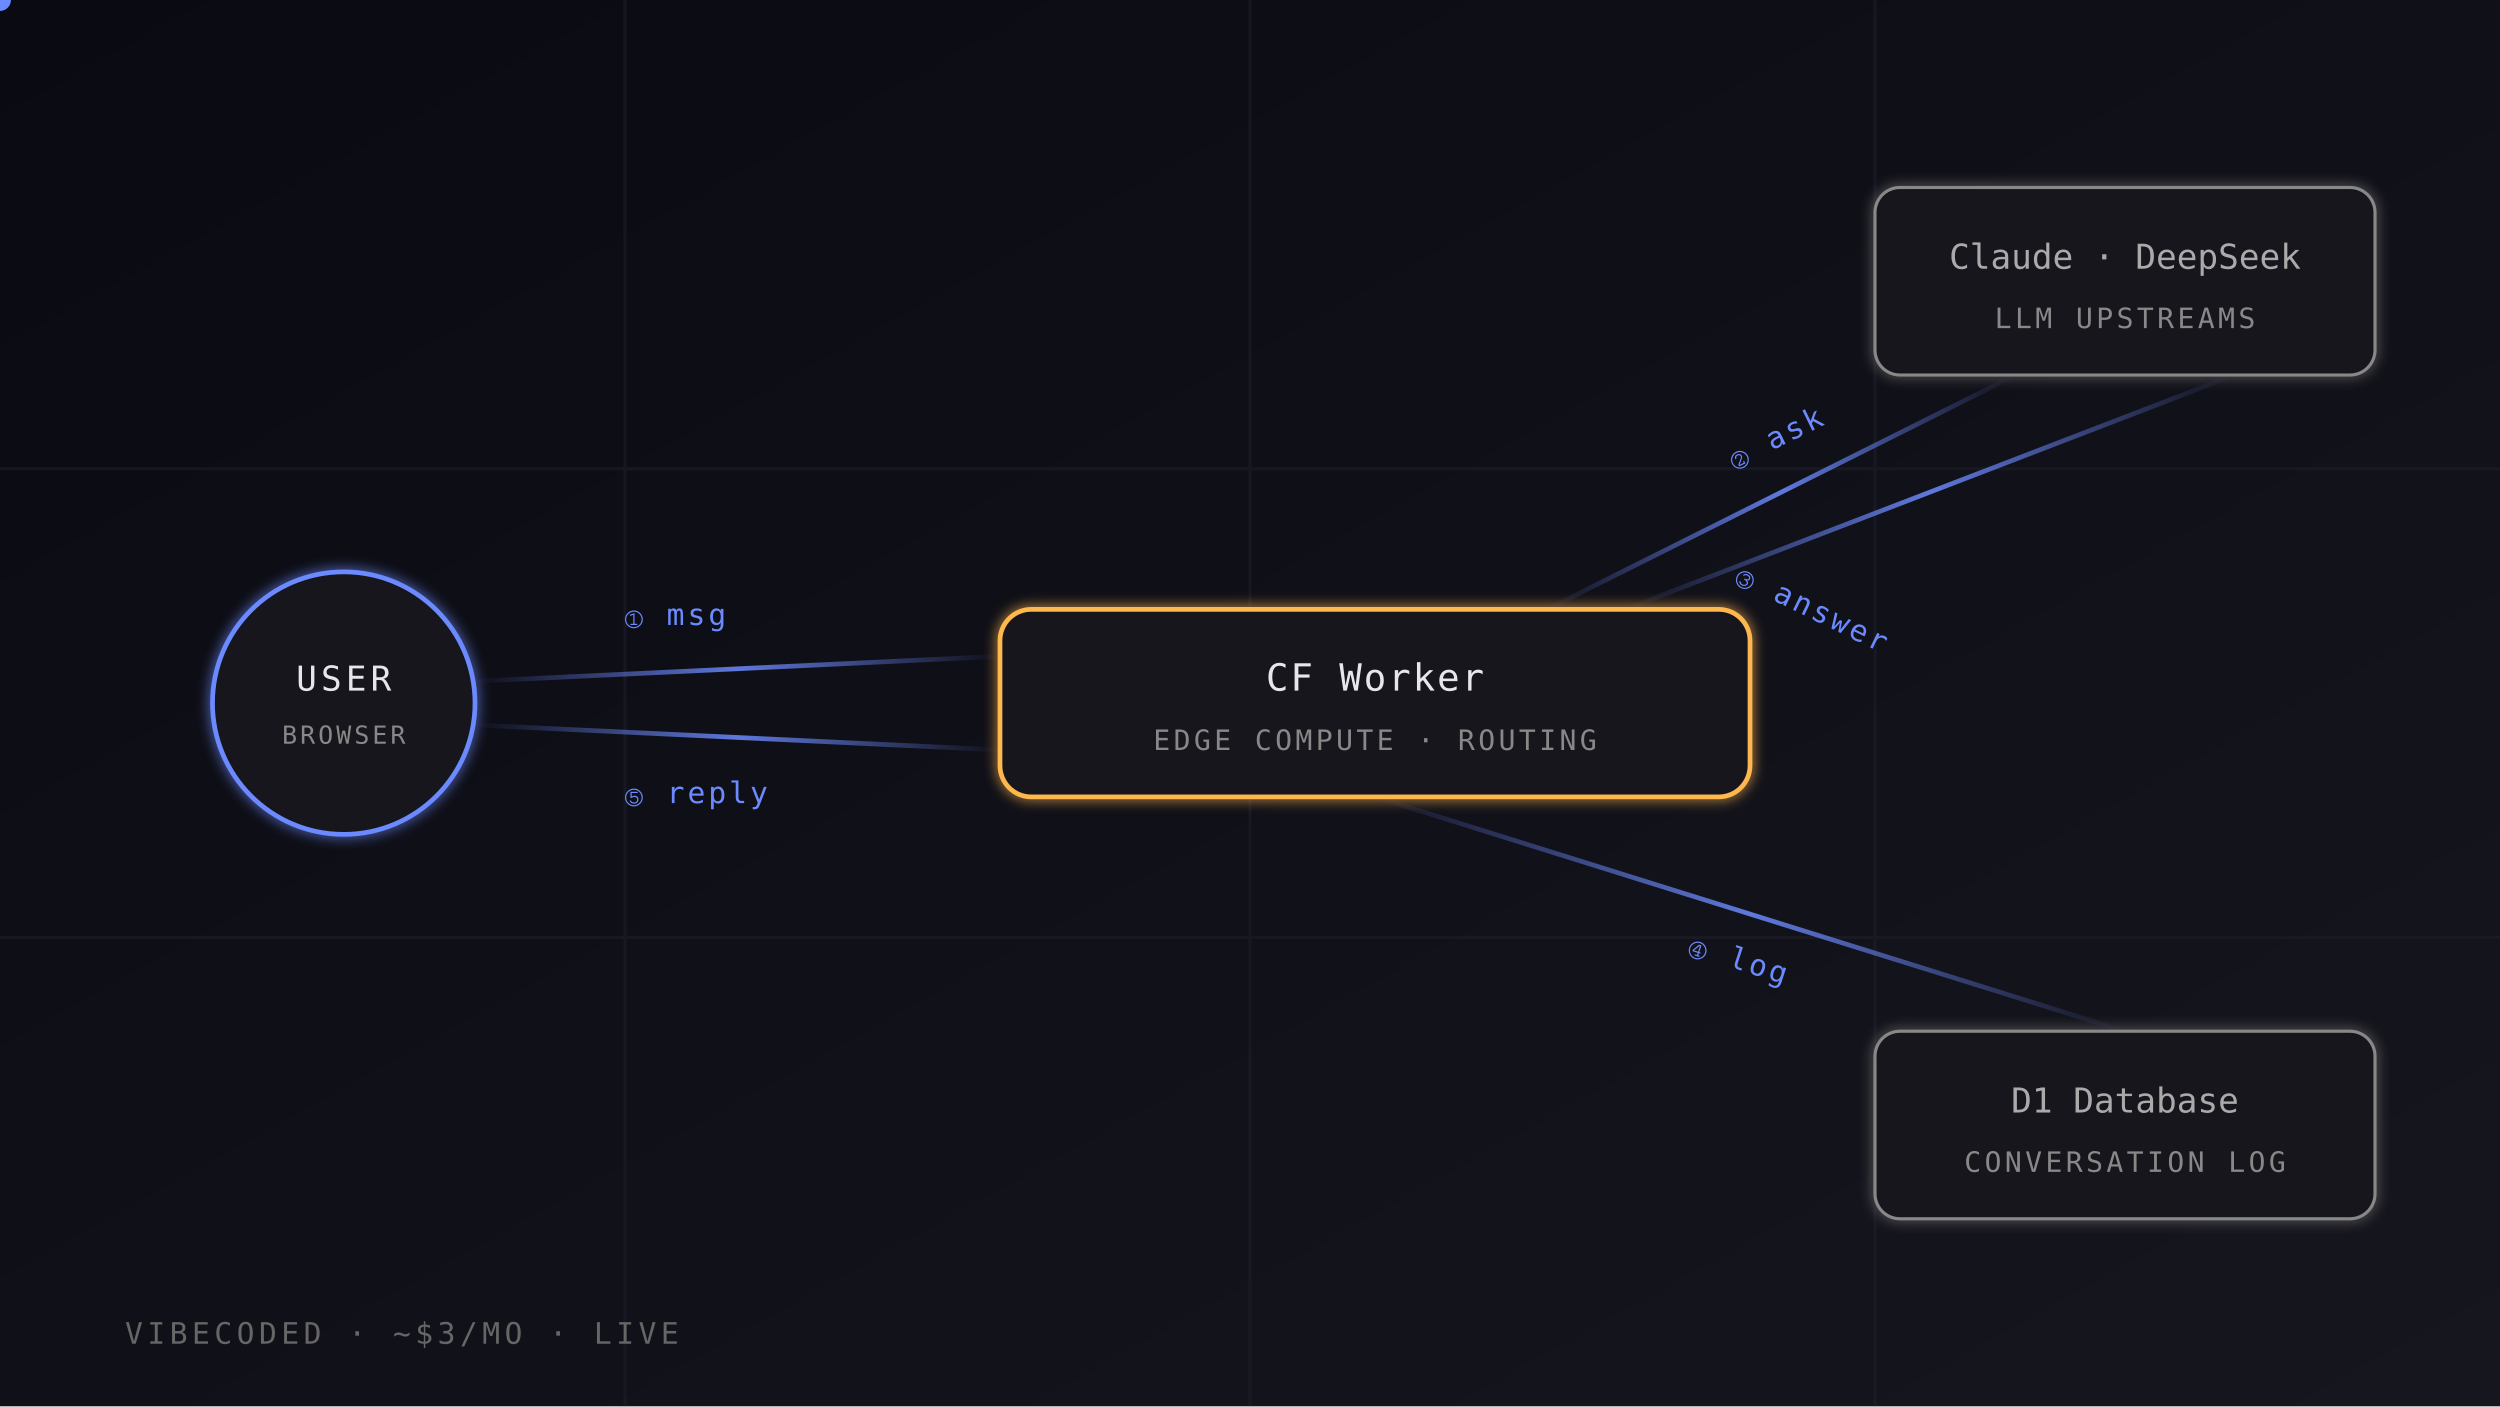
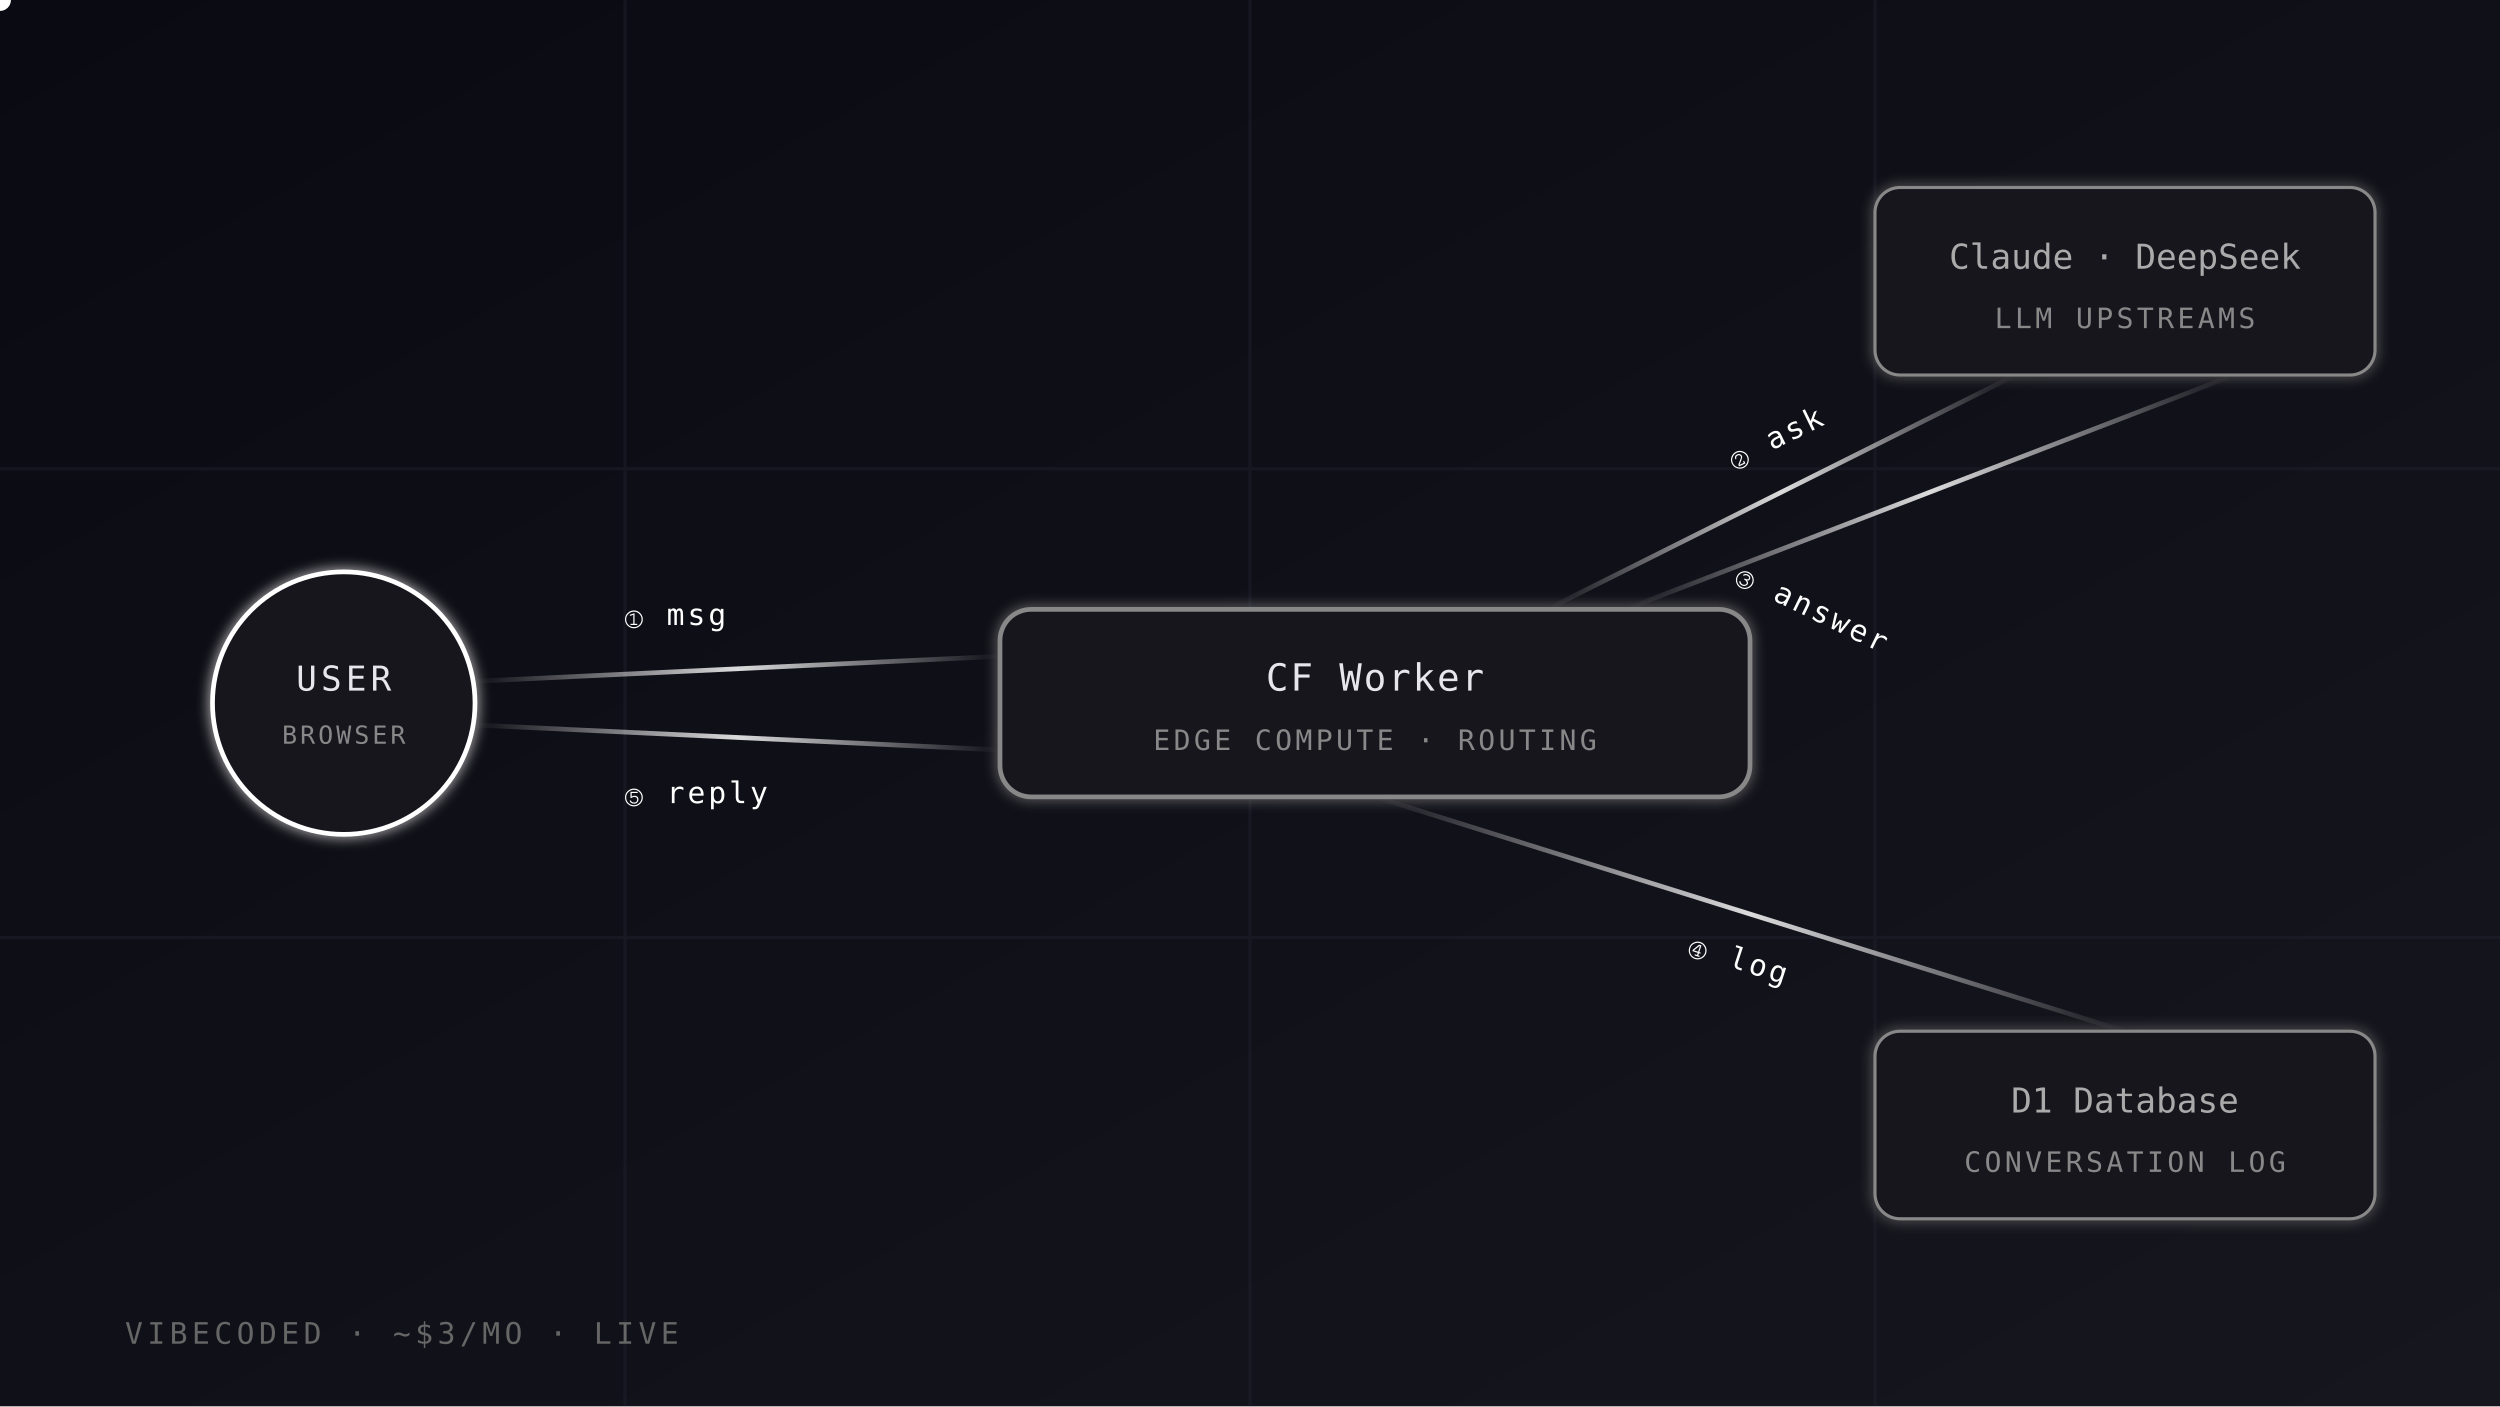
<svg xmlns="http://www.w3.org/2000/svg" viewBox="0 0 800 450" preserveAspectRatio="xMidYMid slice">
  <defs>
    <linearGradient id="bg" x1="0" y1="0" x2="1" y2="1">
      <stop offset="0" stop-color="#0a0a12" />
      <stop offset="1" stop-color="#16161e" />
    </linearGradient>
    <linearGradient id="lineH" x1="0" y1="0" x2="1" y2="0">
-       <stop offset="0" stop-color="#6c8aff" stop-opacity="0" />
-       <stop offset="0.5" stop-color="#6c8aff" stop-opacity="0.85" />
-       <stop offset="1" stop-color="#6c8aff" stop-opacity="0" />
+       <stop offset="0" stop-color="#ffffff" stop-opacity="0" />
+       <stop offset="0.5" stop-color="#ffffff" stop-opacity="0.85" />
+       <stop offset="1" stop-color="#ffffff" stop-opacity="0" />
    </linearGradient>
    <filter id="glow">
      <feGaussianBlur stdDeviation="2" result="b" />
      <feMerge>
        <feMergeNode in="b" />
        <feMergeNode in="SourceGraphic" />
      </feMerge>
    </filter>
  </defs>
  <rect width="800" height="450" fill="url(#bg)" />
  <g stroke="#1f1f2c" stroke-width="1" opacity="0.5">
    <path d="M0 150 H800 M0 300 H800" />
    <path d="M200 0 V450 M400 0 V450 M600 0 V450" />
  </g>
  <path d="M152 218 L320 210" stroke="url(#lineH)" stroke-width="1.5" fill="none" />
  <path d="M320 240 L152 232" stroke="url(#lineH)" stroke-width="1.5" fill="none" />
  <path d="M495 195 L645 120" stroke="url(#lineH)" stroke-width="1.5" fill="none" />
  <path d="M715 120 L520 195" stroke="url(#lineH)" stroke-width="1.5" fill="none" />
  <path d="M440 255 L680 330" stroke="url(#lineH)" stroke-width="1.5" fill="none" />
  <g filter="url(#glow)">
-     <circle cx="110" cy="225" r="42" fill="#16161e" stroke="#6c8aff" stroke-width="1.5" />
+     <circle cx="110" cy="225" r="42" fill="#16161e" stroke="#ffffff" stroke-width="1.5" />
    <text x="110" y="221" text-anchor="middle" fill="#e6e6ec" font-family="ui-monospace, monospace" font-size="11" letter-spacing="0.12em">USER</text>
    <text x="110" y="238" text-anchor="middle" fill="#888" font-family="ui-monospace, monospace" font-size="8" letter-spacing="0.12em">BROWSER</text>
  </g>
  <g filter="url(#glow)">
-     <rect x="320" y="195" width="240" height="60" rx="10" fill="#16161e" stroke="#ffb84d" stroke-width="1.5" />
+     <rect x="320" y="195" width="240" height="60" rx="10" fill="#16161e" stroke="#888888" stroke-width="1.5" />
    <text x="440" y="221" text-anchor="middle" fill="#e6e6ec" font-family="ui-monospace, monospace" font-size="12" letter-spacing="0.05em">CF Worker</text>
    <text x="440" y="240" text-anchor="middle" fill="#888" font-family="ui-monospace, monospace" font-size="9" letter-spacing="0.12em">EDGE COMPUTE · ROUTING</text>
  </g>
  <g filter="url(#glow)">
    <rect x="600" y="60" width="160" height="60" rx="8" fill="#16161e" stroke="#888" stroke-width="1" />
    <text x="680" y="86" text-anchor="middle" fill="#aaa" font-family="ui-monospace, monospace" font-size="11">Claude · DeepSeek</text>
    <text x="680" y="105" text-anchor="middle" fill="#888" font-family="ui-monospace, monospace" font-size="9" letter-spacing="0.12em">LLM UPSTREAMS</text>
  </g>
  <g filter="url(#glow)">
    <rect x="600" y="330" width="160" height="60" rx="8" fill="#16161e" stroke="#888" stroke-width="1" />
    <text x="680" y="356" text-anchor="middle" fill="#aaa" font-family="ui-monospace, monospace" font-size="11">D1 Database</text>
    <text x="680" y="375" text-anchor="middle" fill="#888" font-family="ui-monospace, monospace" font-size="9" letter-spacing="0.12em">CONVERSATION LOG</text>
  </g>
-   <g font-family="ui-monospace, monospace" font-size="9.5" letter-spacing="0.1em" fill="#6c8aff">
+   <g font-family="ui-monospace, monospace" font-size="9.5" letter-spacing="0.1em" fill="#ffffff">
    <text x="200" y="200">① msg</text>
    <text x="200" y="257">⑤ reply</text>
    <text x="555" y="150" transform="rotate(-26 555 150)">② ask</text>
    <text x="555" y="186" transform="rotate(26 555 186)">③ answer</text>
    <text x="540" y="305" transform="rotate(18 540 305)">④ log</text>
  </g>
-   <circle r="3.5" fill="#6c8aff">
+   <circle r="3.5" fill="#ffffff">
    <animateMotion dur="6s" repeatCount="indefinite" path="M152 218 L320 210             M495 195 L645 120             M715 120 L520 195             M440 255 L680 330             M320 240 L152 232" />
    <animate attributeName="opacity" keyTimes="0; 0.03; 0.18; 0.20; 0.21; 0.36; 0.38; 0.39; 0.54; 0.56; 0.57; 0.72; 0.74; 0.75; 0.97; 1" values="0;   1;    1;    0;    1;    1;    0;    1;    1;    0;    1;    1;    0;    1;    1;    0" dur="6s" repeatCount="indefinite" />
  </circle>
  <text x="40" y="430" fill="#666" font-family="ui-monospace, monospace" font-size="9.5" letter-spacing="0.15em">VIBECODED · ~$3/MO · LIVE</text>
</svg>
